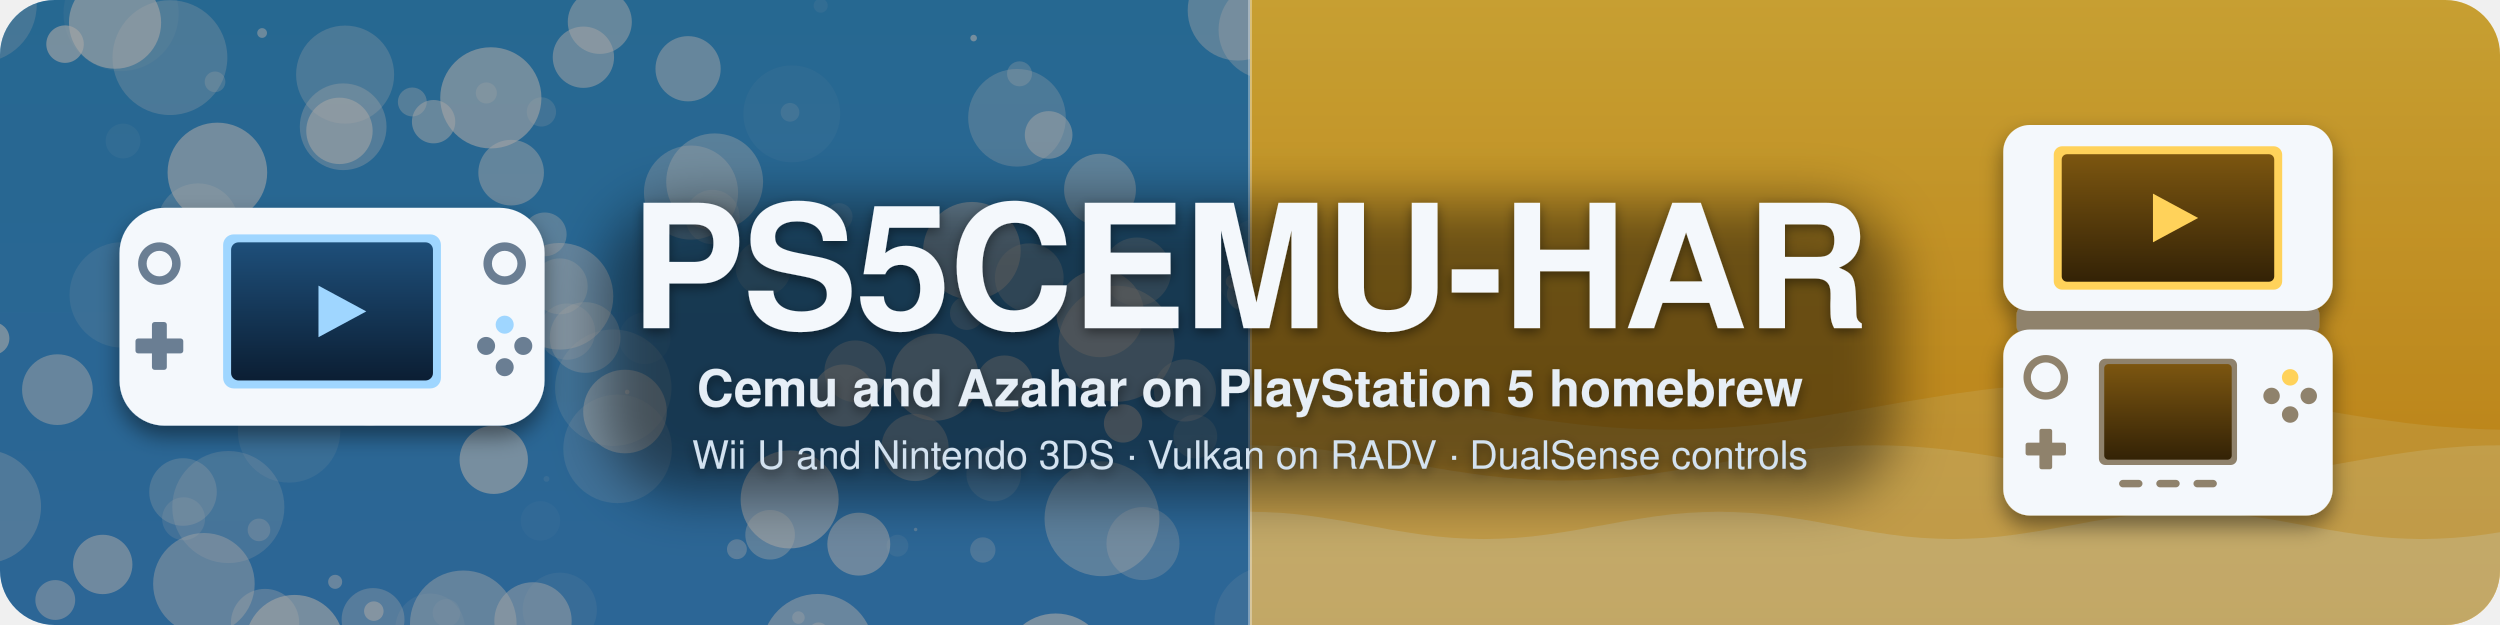
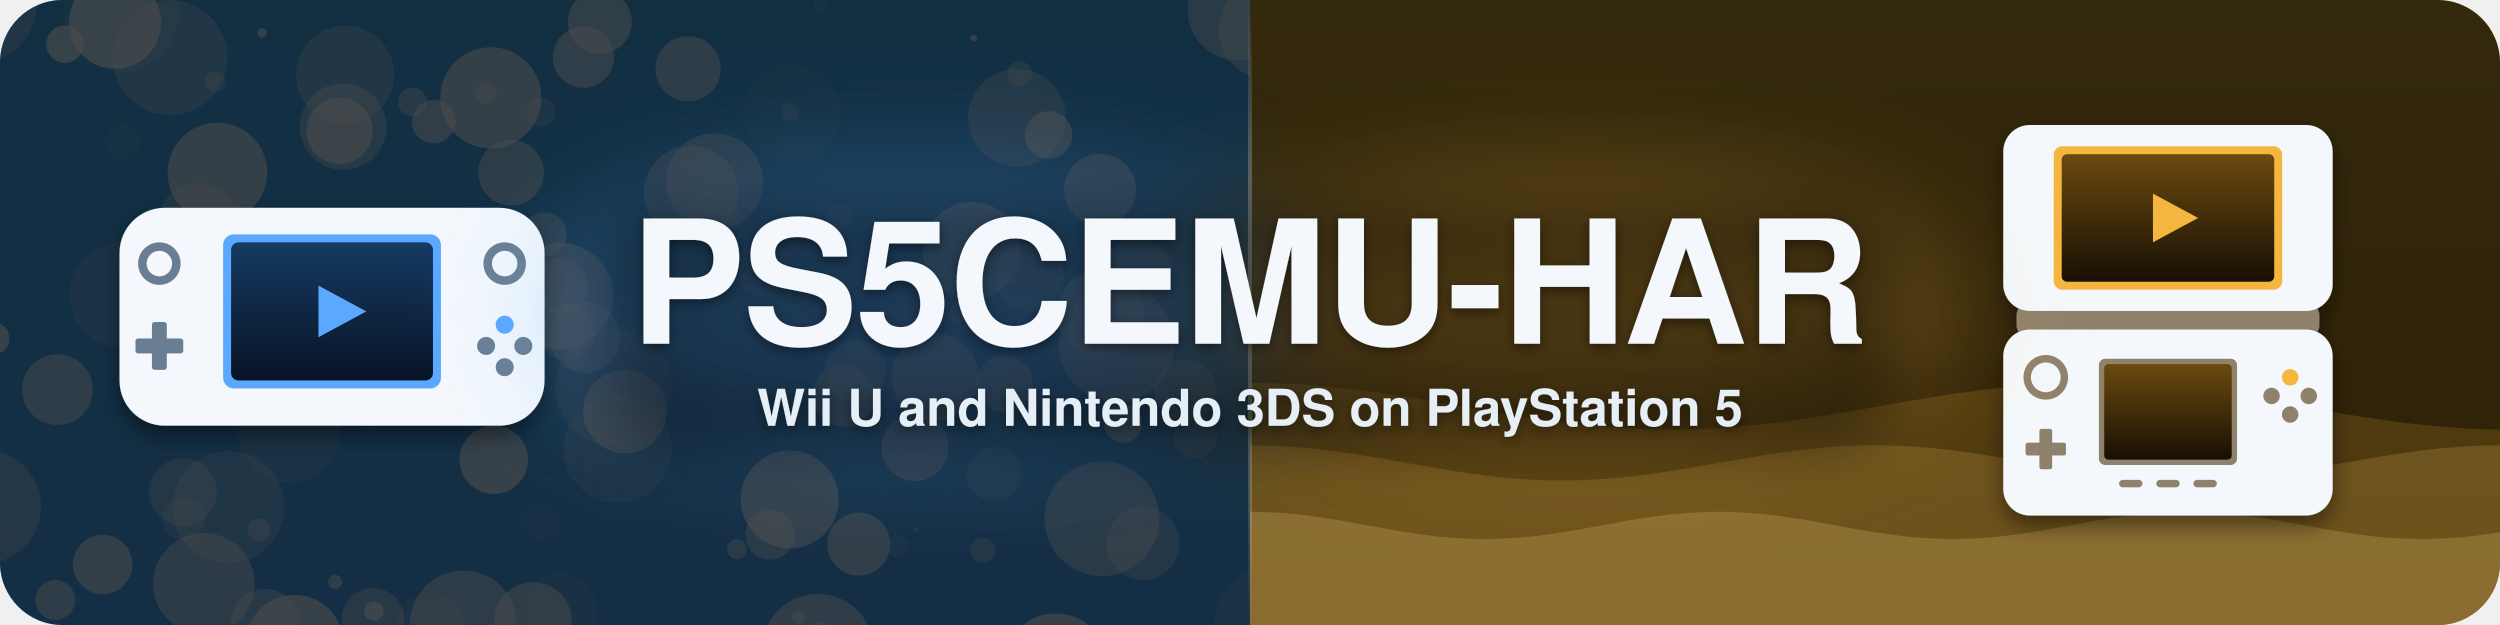
<svg xmlns="http://www.w3.org/2000/svg" width="1280" height="320" viewBox="0 0 1280 320" role="img" aria-label="PS5CEMU-HAR: Cemu and Azahar, the Wii U and Nintendo 3DS emulators, on PlayStation 5 homebrew">
  <defs>
    <clipPath id="tile">
-       <rect width="1280" height="320" rx="28" />
+       <rect width="1280" height="320" rx="32" />
    </clipPath>
    <clipPath id="left">
      <rect width="640" height="320" />
    </clipPath>
    <linearGradient id="sky" x1="0" y1="0" x2="0" y2="1">
      <stop offset="0" stop-color="#3b9fdf" />
      <stop offset="1" stop-color="#449ce6" />
    </linearGradient>
    <linearGradient id="sand" x1="0" y1="0" x2="0" y2="1">
      <stop offset="0" stop-color="#ffcc40" />
      <stop offset="1" stop-color="#ec9e16" />
    </linearGradient>
    <linearGradient id="screen-blue" x1="0" y1="0" x2="0" y2="1">
-       <stop offset="0" stop-color="#1e4f7a" />
-       <stop offset="1" stop-color="#0b1e33" />
+       <stop offset="0" stop-color="#163b62" />
+       <stop offset="1" stop-color="#071225" />
    </linearGradient>
    <linearGradient id="screen-gold" x1="0" y1="0" x2="0" y2="1">
-       <stop offset="0" stop-color="#7c5610" />
-       <stop offset="1" stop-color="#332206" />
+       <stop offset="0" stop-color="#6b4a0e" />
+       <stop offset="1" stop-color="#170f04" />
    </linearGradient>
    <filter id="shadow" x="-20%" y="-30%" width="140%" height="170%">
      <feDropShadow dx="0" dy="5.4" stdDeviation="5.4" flood-color="#000" flood-opacity="0.45" />
    </filter>
    <filter id="text-shadow" x="-5%" y="-30%" width="110%" height="160%">
      <feDropShadow dx="0" dy="2" stdDeviation="3" flood-color="#000" flood-opacity="0.45" />
    </filter>
    <filter id="soft" x="-10%" y="-40%" width="120%" height="180%">
      <feGaussianBlur stdDeviation="14" />
    </filter>
+     <filter id="glow" x="-50%" y="-80%" width="200%" height="260%">
+       <feGaussianBlur stdDeviation="34" />
+     </filter>
+     <linearGradient id="seam" x1="0" y1="0" x2="0" y2="1">
+       <stop offset="0" stop-color="#fff" stop-opacity="0" />
+       <stop offset="0.5" stop-color="#fff" stop-opacity="0.45" />
+       <stop offset="1" stop-color="#fff" stop-opacity="0" />
+     </linearGradient>
  </defs>
  <g clip-path="url(#tile)">
    <g clip-path="url(#left)">
      <rect width="640" height="320" fill="url(#sky)" />
      <circle cx="419.1" cy="323.7" r="5.0" fill="#fff" fill-opacity="0.40" />
      <circle cx="171.6" cy="297.9" r="3.6" fill="#fff" fill-opacity="0.49" />
      <circle cx="575.0" cy="216.8" r="9.8" fill="#fff" fill-opacity="0.61" />
      <circle cx="459.5" cy="279.4" r="5.6" fill="#fff" fill-opacity="0.11" />
      <circle cx="136.5" cy="187.5" r="13.4" fill="#fff" fill-opacity="0.12" />
      <circle cx="107.6" cy="159.5" r="9.8" fill="#fff" fill-opacity="0.32" />
      <circle cx="88.5" cy="146.1" r="10.2" fill="#fff" fill-opacity="0.07" />
      <circle cx="404.5" cy="57.5" r="4.8" fill="#fff" fill-opacity="0.16" />
      <circle cx="582.1" cy="139.1" r="17.5" fill="#fff" fill-opacity="0.35" />
      <circle cx="63.0" cy="72.2" r="8.9" fill="#fff" fill-opacity="0.08" />
      <circle cx="29.4" cy="199.5" r="18.1" fill="#fff" fill-opacity="0.49" />
      <circle cx="286.6" cy="312.2" r="19.0" fill="#fff" fill-opacity="0.10" />
      <circle cx="439.7" cy="278.6" r="16.1" fill="#fff" fill-opacity="0.53" />
      <circle cx="520.7" cy="60.3" r="25.0" fill="#fff" fill-opacity="0.29" />
      <circle cx="522.0" cy="37.8" r="6.4" fill="#fff" fill-opacity="0.29" />
      <circle cx="468.5" cy="229.1" r="17.2" fill="#fff" fill-opacity="0.45" />
      <circle cx="352.3" cy="35.2" r="16.7" fill="#fff" fill-opacity="0.49" />
      <circle cx="585.2" cy="278.3" r="18.7" fill="#fff" fill-opacity="0.29" />
      <circle cx="498.5" cy="19.5" r="1.7" fill="#fff" fill-opacity="0.61" />
      <circle cx="536.9" cy="69.1" r="12.2" fill="#fff" fill-opacity="0.51" />
      <circle cx="437.9" cy="190.1" r="15.8" fill="#fff" fill-opacity="0.41" />
      <circle cx="52.6" cy="289.0" r="15.2" fill="#fff" fill-opacity="0.55" />
      <circle cx="175.7" cy="64.9" r="22.2" fill="#fff" fill-opacity="0.34" />
      <circle cx="582.5" cy="159.8" r="1.9" fill="#fff" fill-opacity="0.41" />
      <circle cx="612.0" cy="223.5" r="11.2" fill="#fff" fill-opacity="0.23" />
      <circle cx="314.0" cy="198.5" r="29.8" fill="#fff" fill-opacity="0.18" />
      <circle cx="237.2" cy="319.4" r="27.3" fill="#fff" fill-opacity="0.45" />
      <circle cx="173.8" cy="67.0" r="17.0" fill="#fff" fill-opacity="0.57" />
      <circle cx="418.7" cy="332.8" r="28.7" fill="#fff" fill-opacity="0.50" />
      <circle cx="-8.1" cy="259.4" r="29.1" fill="#fff" fill-opacity="0.30" />
      <circle cx="299.6" cy="172.8" r="18.1" fill="#fff" fill-opacity="0.33" />
      <circle cx="321.1" cy="200.7" r="1.2" fill="#fff" fill-opacity="0.53" />
      <circle cx="405.4" cy="58.3" r="24.8" fill="#fff" fill-opacity="0.06" />
      <circle cx="101.4" cy="114.7" r="20.8" fill="#fff" fill-opacity="0.27" />
      <circle cx="62.0" cy="6.9" r="29.5" fill="#fff" fill-opacity="0.08" />
      <circle cx="540.5" cy="341.0" r="26.9" fill="#fff" fill-opacity="0.63" />
      <circle cx="647.5" cy="136.7" r="25.4" fill="#fff" fill-opacity="0.09" />
      <circle cx="249.0" cy="47.6" r="5.4" fill="#fff" fill-opacity="0.28" />
      <circle cx="94.0" cy="265.6" r="11.0" fill="#fff" fill-opacity="0.18" />
      <circle cx="307.1" cy="11.2" r="16.4" fill="#fff" fill-opacity="0.50" />
      <circle cx="276.7" cy="266.7" r="10.1" fill="#fff" fill-opacity="0.05" />
      <circle cx="58.9" cy="11.6" r="23.6" fill="#fff" fill-opacity="0.61" />
      <circle cx="563.3" cy="160.5" r="22.4" fill="#fff" fill-opacity="0.56" />
      <circle cx="390.9" cy="137.3" r="14.2" fill="#fff" fill-opacity="0.19" />
      <circle cx="252.8" cy="235.4" r="17.5" fill="#fff" fill-opacity="0.62" />
      <circle cx="278.9" cy="120.0" r="11.2" fill="#fff" fill-opacity="0.40" />
      <circle cx="62.6" cy="151.0" r="27.0" fill="#fff" fill-opacity="0.14" />
      <circle cx="633.8" cy="5.3" r="25.7" fill="#fff" fill-opacity="0.41" />
      <circle cx="649.2" cy="15.3" r="25.3" fill="#fff" fill-opacity="0.34" />
      <circle cx="104.4" cy="298.9" r="26.0" fill="#fff" fill-opacity="0.44" />
      <circle cx="364.8" cy="111.1" r="13.9" fill="#fff" fill-opacity="0.21" />
      <circle cx="429.6" cy="110.9" r="6.9" fill="#fff" fill-opacity="0.16" />
      <circle cx="286.7" cy="151.7" r="27.3" fill="#fff" fill-opacity="0.45" />
      <circle cx="226.2" cy="120.2" r="9.9" fill="#fff" fill-opacity="0.18" />
      <circle cx="404.3" cy="255.7" r="25.1" fill="#fff" fill-opacity="0.58" />
      <circle cx="394.3" cy="273.8" r="12.7" fill="#fff" fill-opacity="0.40" />
      <circle cx="116.9" cy="259.6" r="28.7" fill="#fff" fill-opacity="0.22" />
      <circle cx="330.1" cy="173.2" r="13.2" fill="#fff" fill-opacity="0.06" />
      <circle cx="251.3" cy="50.1" r="25.9" fill="#fff" fill-opacity="0.59" />
      <circle cx="110.1" cy="41.9" r="5.3" fill="#fff" fill-opacity="0.26" />
      <circle cx="220.2" cy="321.7" r="17.8" fill="#fff" fill-opacity="0.11" />
      <circle cx="28.3" cy="307.2" r="10.2" fill="#fff" fill-opacity="0.47" />
      <circle cx="134.2" cy="16.9" r="2.5" fill="#fff" fill-opacity="0.54" />
      <circle cx="508.8" cy="242.7" r="14.0" fill="#fff" fill-opacity="0.17" />
      <circle cx="650.2" cy="318.3" r="28.4" fill="#fff" fill-opacity="0.13" />
      <circle cx="87.0" cy="29.5" r="29.4" fill="#fff" fill-opacity="0.28" />
      <circle cx="503.2" cy="281.6" r="6.5" fill="#fff" fill-opacity="0.27" />
      <circle cx="272.9" cy="317.9" r="19.8" fill="#fff" fill-opacity="0.47" />
      <circle cx="316.2" cy="229.8" r="27.8" fill="#fff" fill-opacity="0.17" />
      <circle cx="93.7" cy="251.9" r="17.3" fill="#fff" fill-opacity="0.27" />
      <circle cx="432.0" cy="202.5" r="15.9" fill="#fff" fill-opacity="0.57" />
      <circle cx="-3.5" cy="173.3" r="8.3" fill="#fff" fill-opacity="0.62" />
      <circle cx="279.8" cy="245.2" r="1.5" fill="#fff" fill-opacity="0.11" />
      <circle cx="245.4" cy="186.4" r="17.8" fill="#fff" fill-opacity="0.25" />
      <circle cx="33.3" cy="22.6" r="9.6" fill="#fff" fill-opacity="0.63" />
      <circle cx="189.2" cy="200.7" r="17.2" fill="#fff" fill-opacity="0.60" />
      <circle cx="290.3" cy="169.8" r="14.4" fill="#fff" fill-opacity="0.24" />
      <circle cx="514.3" cy="196.5" r="14.5" fill="#fff" fill-opacity="0.53" />
      <circle cx="468.8" cy="271.1" r="0.9" fill="#fff" fill-opacity="0.38" />
      <circle cx="228.6" cy="313.8" r="7.1" fill="#fff" fill-opacity="0.11" />
      <circle cx="132.6" cy="271.3" r="5.8" fill="#fff" fill-opacity="0.29" />
      <circle cx="563.2" cy="97.1" r="18.4" fill="#fff" fill-opacity="0.44" />
      <circle cx="150.8" cy="329.8" r="25.2" fill="#fff" fill-opacity="0.61" />
      <circle cx="286.6" cy="146.6" r="14.3" fill="#fff" fill-opacity="0.31" />
      <circle cx="320.0" cy="210.7" r="21.4" fill="#fff" fill-opacity="0.51" />
      <circle cx="420.2" cy="2.9" r="3.6" fill="#fff" fill-opacity="0.09" />
      <circle cx="408.8" cy="316.2" r="3.2" fill="#fff" fill-opacity="0.35" />
      <circle cx="571.7" cy="176.0" r="29.7" fill="#fff" fill-opacity="0.49" />
      <circle cx="261.7" cy="88.4" r="16.8" fill="#fff" fill-opacity="0.47" />
      <circle cx="191.0" cy="317.2" r="16.1" fill="#fff" fill-opacity="0.34" />
      <circle cx="368.7" cy="138.1" r="0.9" fill="#fff" fill-opacity="0.37" />
      <circle cx="353.8" cy="98.6" r="24.1" fill="#fff" fill-opacity="0.34" />
      <circle cx="277.2" cy="57.3" r="7.5" fill="#fff" fill-opacity="0.20" />
      <circle cx="298.7" cy="29.3" r="15.7" fill="#fff" fill-opacity="0.51" />
      <circle cx="222.0" cy="62.3" r="11.1" fill="#fff" fill-opacity="0.50" />
      <circle cx="377.3" cy="281.2" r="5.1" fill="#fff" fill-opacity="0.39" />
      <circle cx="606.7" cy="199.9" r="15.9" fill="#fff" fill-opacity="0.37" />
      <circle cx="478.8" cy="193.1" r="22.3" fill="#fff" fill-opacity="0.53" />
      <circle cx="495.0" cy="160.3" r="8.6" fill="#fff" fill-opacity="0.32" />
      <circle cx="148.0" cy="220.9" r="26.2" fill="#fff" fill-opacity="0.12" />
      <circle cx="135.7" cy="319.0" r="17.5" fill="#fff" fill-opacity="0.35" />
      <circle cx="365.9" cy="93.1" r="24.8" fill="#fff" fill-opacity="0.39" />
      <circle cx="631.2" cy="144.2" r="3.6" fill="#fff" fill-opacity="0.36" />
      <circle cx="643.8" cy="153.9" r="6.9" fill="#fff" fill-opacity="0.52" />
      <circle cx="-10.9" cy="2.4" r="29.7" fill="#fff" fill-opacity="0.24" />
      <circle cx="564.2" cy="265.6" r="29.4" fill="#fff" fill-opacity="0.40" />
      <circle cx="191.4" cy="312.9" r="5.0" fill="#fff" fill-opacity="0.58" />
      <circle cx="636.5" cy="150.7" r="8.3" fill="#fff" fill-opacity="0.32" />
      <circle cx="527.0" cy="142.2" r="17.6" fill="#fff" fill-opacity="0.35" />
      <circle cx="111.3" cy="88.3" r="25.5" fill="#fff" fill-opacity="0.59" />
      <circle cx="497.6" cy="128.4" r="25.0" fill="#fff" fill-opacity="0.55" />
      <circle cx="176.7" cy="38.2" r="25.1" fill="#fff" fill-opacity="0.28" />
      <circle cx="211.1" cy="52.2" r="7.4" fill="#fff" fill-opacity="0.36" />
-       <rect width="640" height="320" fill="#000" fill-opacity="0.35" />
+       <rect width="640" height="320" fill="#000" fill-opacity="0.7" />
    </g>
    <rect x="640" width="640" height="320" fill="url(#sand)" />
-     <path d="M640,320 L640,196.0 L648,196.1 L656,196.3 L664,196.7 L672,197.3 L680,198.0 L688,198.8 L696,199.8 L704,200.9 L712,202.1 L720,203.3 L728,204.6 L736,206.0 L744,207.4 L752,208.8 L760,210.2 L768,211.5 L776,212.9 L784,214.1 L792,215.3 L800,216.3 L808,217.3 L816,218.1 L824,218.8 L832,219.3 L840,219.7 L848,219.9 L856,220.0 L864,219.9 L872,219.6 L880,219.2 L888,218.6 L896,217.9 L904,217.1 L912,216.1 L920,215.0 L928,213.8 L936,212.5 L944,211.2 L952,209.8 L960,208.4 L968,207.0 L976,205.6 L984,204.3 L992,203.0 L1000,201.7 L1008,200.6 L1016,199.5 L1024,198.6 L1032,197.8 L1040,197.1 L1048,196.6 L1056,196.3 L1064,196.0 L1072,196.0 L1080,196.1 L1088,196.4 L1096,196.9 L1104,197.5 L1112,198.2 L1120,199.1 L1128,200.1 L1136,201.2 L1144,202.4 L1152,203.6 L1160,205.0 L1168,206.3 L1176,207.7 L1184,209.1 L1192,210.5 L1200,211.9 L1208,213.2 L1216,214.4 L1224,215.5 L1232,216.6 L1240,217.5 L1248,218.3 L1256,218.9 L1264,219.4 L1272,219.8 L1280,220.0 L1280,320 Z" fill="#ffe48c" fill-opacity="0.26" />
-     <path d="M640,320 L640,228.0 L648,228.1 L656,228.4 L664,229.0 L672,229.7 L680,230.6 L688,231.7 L696,232.9 L704,234.2 L712,235.6 L720,237.0 L728,238.4 L736,239.8 L744,241.1 L752,242.3 L760,243.4 L768,244.3 L776,245.0 L784,245.6 L792,245.9 L800,246.0 L808,245.9 L816,245.6 L824,245.0 L832,244.3 L840,243.4 L848,242.3 L856,241.1 L864,239.8 L872,238.4 L880,237.0 L888,235.6 L896,234.2 L904,232.9 L912,231.7 L920,230.6 L928,229.7 L936,229.0 L944,228.4 L952,228.1 L960,228.0 L968,228.1 L976,228.4 L984,229.0 L992,229.7 L1000,230.6 L1008,231.7 L1016,232.9 L1024,234.2 L1032,235.6 L1040,237.0 L1048,238.4 L1056,239.8 L1064,241.1 L1072,242.3 L1080,243.4 L1088,244.3 L1096,245.0 L1104,245.6 L1112,245.9 L1120,246.0 L1128,245.9 L1136,245.6 L1144,245.0 L1152,244.3 L1160,243.4 L1168,242.3 L1176,241.1 L1184,239.8 L1192,238.4 L1200,237.0 L1208,235.6 L1216,234.2 L1224,232.9 L1232,231.7 L1240,230.6 L1248,229.7 L1256,229.0 L1264,228.4 L1272,228.1 L1280,228.0 L1280,320 Z" fill="#ffeca6" fill-opacity="0.32" />
-     <path d="M640,320 L640,262.0 L648,262.2 L656,262.6 L664,263.3 L672,264.3 L680,265.5 L688,266.8 L696,268.3 L704,269.7 L712,271.2 L720,272.5 L728,273.7 L736,274.7 L744,275.4 L752,275.8 L760,276.0 L768,275.8 L776,275.4 L784,274.7 L792,273.7 L800,272.5 L808,271.2 L816,269.7 L824,268.3 L832,266.8 L840,265.5 L848,264.3 L856,263.3 L864,262.6 L872,262.2 L880,262.0 L888,262.2 L896,262.6 L904,263.3 L912,264.3 L920,265.5 L928,266.8 L936,268.3 L944,269.7 L952,271.2 L960,272.5 L968,273.7 L976,274.7 L984,275.4 L992,275.8 L1000,276.0 L1008,275.8 L1016,275.4 L1024,274.7 L1032,273.7 L1040,272.5 L1048,271.2 L1056,269.7 L1064,268.3 L1072,266.8 L1080,265.5 L1088,264.3 L1096,263.3 L1104,262.6 L1112,262.2 L1120,262.0 L1128,262.2 L1136,262.6 L1144,263.3 L1152,264.3 L1160,265.5 L1168,266.8 L1176,268.3 L1184,269.7 L1192,271.2 L1200,272.5 L1208,273.7 L1216,274.7 L1224,275.4 L1232,275.8 L1240,276.0 L1248,275.8 L1256,275.4 L1264,274.7 L1272,273.7 L1280,272.5 L1280,320 Z" fill="#fff4c4" fill-opacity="0.4" />
-     <rect x="640" width="640" height="320" fill="#000" fill-opacity="0.22" />
-     <rect x="639" width="2" height="320" fill="#fff" fill-opacity="0.35" />
+     <rect x="640" width="640" height="320" fill="#000" fill-opacity="0.8" />
+     <path d="M640,320 L640,196.0 L648,196.1 L656,196.3 L664,196.7 L672,197.3 L680,198.0 L688,198.8 L696,199.8 L704,200.9 L712,202.1 L720,203.3 L728,204.6 L736,206.0 L744,207.4 L752,208.8 L760,210.2 L768,211.5 L776,212.9 L784,214.1 L792,215.3 L800,216.3 L808,217.3 L816,218.1 L824,218.8 L832,219.3 L840,219.7 L848,219.9 L856,220.0 L864,219.9 L872,219.6 L880,219.2 L888,218.6 L896,217.9 L904,217.1 L912,216.1 L920,215.0 L928,213.8 L936,212.5 L944,211.2 L952,209.8 L960,208.4 L968,207.0 L976,205.6 L984,204.3 L992,203.0 L1000,201.7 L1008,200.6 L1016,199.5 L1024,198.6 L1032,197.8 L1040,197.1 L1048,196.6 L1056,196.3 L1064,196.0 L1072,196.0 L1080,196.1 L1088,196.4 L1096,196.9 L1104,197.5 L1112,198.2 L1120,199.1 L1128,200.1 L1136,201.2 L1144,202.4 L1152,203.6 L1160,205.0 L1168,206.3 L1176,207.7 L1184,209.1 L1192,210.5 L1200,211.9 L1208,213.2 L1216,214.4 L1224,215.5 L1232,216.6 L1240,217.5 L1248,218.3 L1256,218.9 L1264,219.4 L1272,219.8 L1280,220.0 L1280,320 Z" fill="#f4b63f" fill-opacity="0.16" />
+     <path d="M640,320 L640,228.0 L648,228.1 L656,228.4 L664,229.0 L672,229.7 L680,230.6 L688,231.7 L696,232.9 L704,234.2 L712,235.6 L720,237.0 L728,238.4 L736,239.8 L744,241.1 L752,242.3 L760,243.4 L768,244.3 L776,245.0 L784,245.6 L792,245.9 L800,246.0 L808,245.9 L816,245.6 L824,245.0 L832,244.3 L840,243.4 L848,242.3 L856,241.1 L864,239.8 L872,238.4 L880,237.0 L888,235.6 L896,234.2 L904,232.9 L912,231.7 L920,230.6 L928,229.7 L936,229.0 L944,228.4 L952,228.1 L960,228.0 L968,228.1 L976,228.4 L984,229.0 L992,229.7 L1000,230.6 L1008,231.7 L1016,232.9 L1024,234.2 L1032,235.6 L1040,237.0 L1048,238.4 L1056,239.8 L1064,241.1 L1072,242.3 L1080,243.4 L1088,244.3 L1096,245.0 L1104,245.6 L1112,245.9 L1120,246.0 L1128,245.9 L1136,245.6 L1144,245.0 L1152,244.3 L1160,243.4 L1168,242.3 L1176,241.1 L1184,239.8 L1192,238.4 L1200,237.0 L1208,235.6 L1216,234.2 L1224,232.9 L1232,231.7 L1240,230.6 L1248,229.7 L1256,229.0 L1264,228.4 L1272,228.1 L1280,228.0 L1280,320 Z" fill="#f8c65a" fill-opacity="0.18" />
+     <path d="M640,320 L640,262.0 L648,262.2 L656,262.6 L664,263.3 L672,264.3 L680,265.5 L688,266.8 L696,268.3 L704,269.7 L712,271.2 L720,272.5 L728,273.7 L736,274.7 L744,275.4 L752,275.8 L760,276.0 L768,275.8 L776,275.4 L784,274.7 L792,273.7 L800,272.5 L808,271.2 L816,269.7 L824,268.3 L832,266.8 L840,265.5 L848,264.3 L856,263.3 L864,262.6 L872,262.2 L880,262.0 L888,262.2 L896,262.6 L904,263.3 L912,264.3 L920,265.5 L928,266.8 L936,268.3 L944,269.7 L952,271.2 L960,272.5 L968,273.7 L976,274.7 L984,275.4 L992,275.8 L1000,276.0 L1008,275.8 L1016,275.4 L1024,274.7 L1032,273.7 L1040,272.5 L1048,271.2 L1056,269.7 L1064,268.3 L1072,266.8 L1080,265.5 L1088,264.3 L1096,263.3 L1104,262.6 L1112,262.2 L1120,262.0 L1128,262.2 L1136,262.6 L1144,263.3 L1152,264.3 L1160,265.5 L1168,266.8 L1176,268.3 L1184,269.7 L1192,271.2 L1200,272.5 L1208,273.7 L1216,274.7 L1224,275.4 L1232,275.8 L1240,276.0 L1248,275.8 L1256,275.4 L1264,274.7 L1272,273.7 L1280,272.5 L1280,320 Z" fill="#ffd98a" fill-opacity="0.2" />
+     <rect x="639" width="2" height="320" fill="url(#seam)" />
  </g>
  <rect x="61.2" y="106.4" width="217.6" height="111.52" rx="23.12" fill="#f4f8fc" filter="url(#shadow)" />
-   <rect x="114.24" y="120.0" width="111.52" height="78.88" rx="5.44" fill="#9fd6ff" />
+   <rect x="114.24" y="120.0" width="111.52" height="78.88" rx="5.44" fill="#5aa9ff" />
  <rect x="118.32" y="124.08" width="103.36" height="70.72" rx="3.81" fill="url(#screen-blue)" />
-   <polygon points="163.06,146.24 163.06,172.64 187.54,159.44" fill="#9fd6ff" />
+   <polygon points="163.06,146.24 163.06,172.64 187.54,159.44" fill="#5aa9ff" />
  <circle cx="81.6" cy="134.96" r="10.88" fill="#6a7e93" />
  <circle cx="81.6" cy="134.96" r="6.53" fill="#f4f8fc" />
  <circle cx="258.4" cy="134.96" r="10.88" fill="#6a7e93" />
  <circle cx="258.4" cy="134.96" r="6.53" fill="#f4f8fc" />
  <rect x="69.36" y="173.31" width="24.48" height="7.62" rx="1.36" fill="#6a7e93" />
  <rect x="77.79" y="164.88" width="7.62" height="24.48" rx="1.36" fill="#6a7e93" />
-   <circle cx="258.4" cy="166.24" r="4.62" fill="#9fd6ff" />
+   <circle cx="258.4" cy="166.24" r="4.62" fill="#5aa9ff" />
  <circle cx="267.92" cy="177.12" r="4.62" fill="#6a7e93" />
  <circle cx="248.88" cy="177.12" r="4.62" fill="#6a7e93" />
  <circle cx="258.4" cy="188.0" r="4.62" fill="#6a7e93" />
  <g filter="url(#shadow)">
    <rect x="1032.48" y="155.8" width="155.04" height="16.32" rx="5.44" fill="#8f826c" />
    <rect x="1025.68" y="64.0" width="168.64" height="95.2" rx="13.6" fill="#f4f8fc" />
    <rect x="1025.68" y="168.72" width="168.64" height="95.2" rx="13.6" fill="#f4f8fc" />
  </g>
-   <rect x="1051.52" y="74.88" width="116.96" height="73.44" rx="4.35" fill="#ffd25a" />
+   <rect x="1051.52" y="74.88" width="116.96" height="73.44" rx="4.35" fill="#f4b63f" />
  <rect x="1055.6" y="78.96" width="108.8" height="65.28" rx="2.72" fill="url(#screen-gold)" />
-   <polygon points="1102.32,99.14 1102.32,124.06 1125.44,111.6" fill="#ffd25a" />
+   <polygon points="1102.32,99.14 1102.32,124.06 1125.44,111.6" fill="#f4b63f" />
  <rect x="1074.64" y="183.68" width="70.72" height="54.4" rx="3.26" fill="#8f826c" />
  <rect x="1077.36" y="186.4" width="65.28" height="48.96" rx="2.18" fill="url(#screen-gold)" />
  <circle cx="1047.44" cy="193.2" r="11.42" fill="#8f826c" />
  <circle cx="1047.44" cy="193.2" r="7.62" fill="#f4f8fc" />
  <rect x="1037.1" y="226.66" width="20.67" height="6.53" rx="1.09" fill="#8f826c" />
  <rect x="1044.18" y="219.58" width="6.53" height="20.67" rx="1.09" fill="#8f826c" />
-   <circle cx="1172.56" cy="193.2" r="4.22" fill="#ffd25a" />
+   <circle cx="1172.56" cy="193.2" r="4.22" fill="#f4b63f" />
  <circle cx="1182.08" cy="202.72" r="4.22" fill="#8f826c" />
  <circle cx="1163.04" cy="202.72" r="4.22" fill="#8f826c" />
  <circle cx="1172.56" cy="212.24" r="4.22" fill="#8f826c" />
  <rect x="1084.98" y="245.7" width="11.97" height="3.81" rx="1.9" fill="#8f826c" />
  <rect x="1104.02" y="245.7" width="11.97" height="3.81" rx="1.9" fill="#8f826c" />
  <rect x="1123.06" y="245.7" width="11.97" height="3.81" rx="1.9" fill="#8f826c" />
-   <rect x="310" y="104" width="660" height="150" rx="40" fill="#040810" fill-opacity="0.45" filter="url(#soft)" />
+   <ellipse cx="470" cy="160" rx="190" ry="62" fill="#5aa9ff" fill-opacity="0.42" filter="url(#glow)" />
+   <ellipse cx="810" cy="160" rx="190" ry="62" fill="#f4b63f" fill-opacity="0.38" filter="url(#glow)" />
+   <rect x="310" y="104" width="660" height="128" rx="40" fill="#040810" fill-opacity="0.4" filter="url(#soft)" />
  <g font-family="'Segoe UI', 'Helvetica Neue', Helvetica, Arial, sans-serif" filter="url(#text-shadow)" text-anchor="middle">
-     <text x="640" y="168" font-size="88" font-weight="800" letter-spacing="-1" fill="#f4f8fc">PS5CEMU-HAR</text>
-     <text x="640" y="208" font-size="26" font-weight="600" fill="#e6eef6">Cemu and Azahar on PlayStation 5 homebrew</text>
-     <text x="640" y="240" font-size="20" fill="#d3e2f0">Wii U and Nintendo 3DS · Vulkan on RADV · DualSense controls</text>
+     <text x="640" y="176" font-size="88" font-weight="800" letter-spacing="-1" fill="#f4f8fc">PS5CEMU-HAR</text>
+     <text x="640" y="218" font-size="26" font-weight="600" fill="#e6eef6">Wii U and Nintendo 3DS on PlayStation 5</text>
  </g>
</svg>
